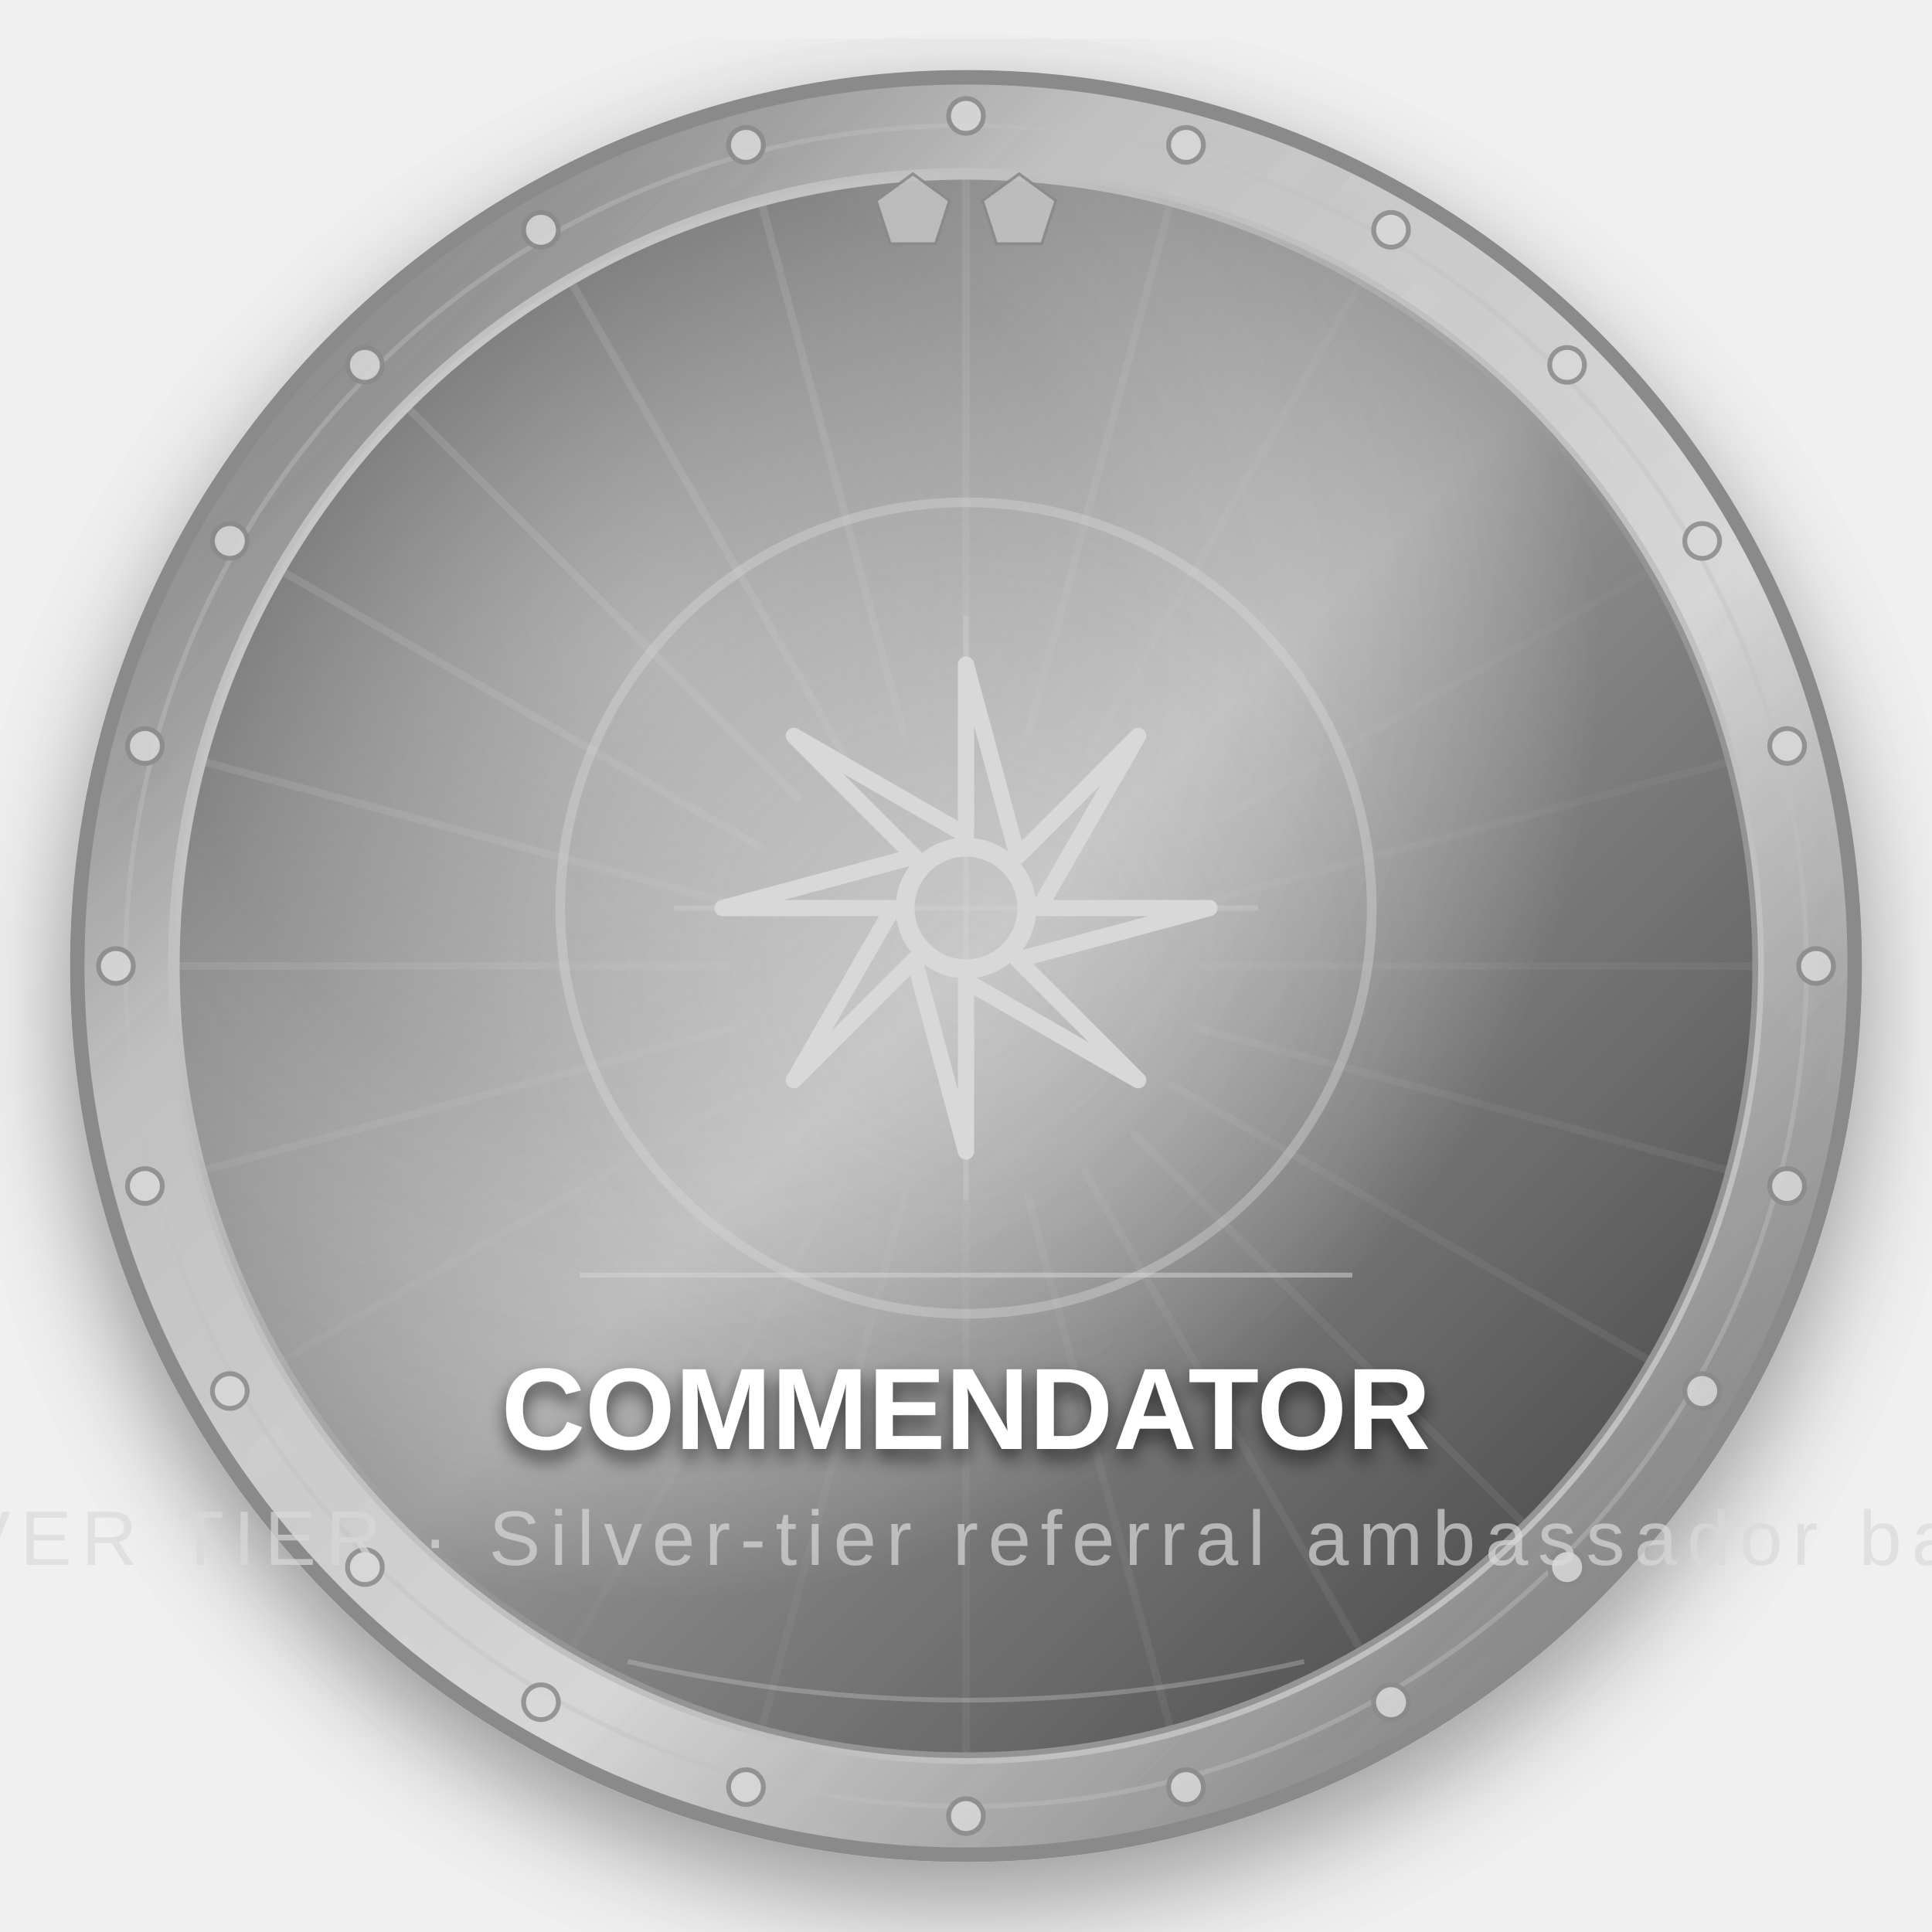
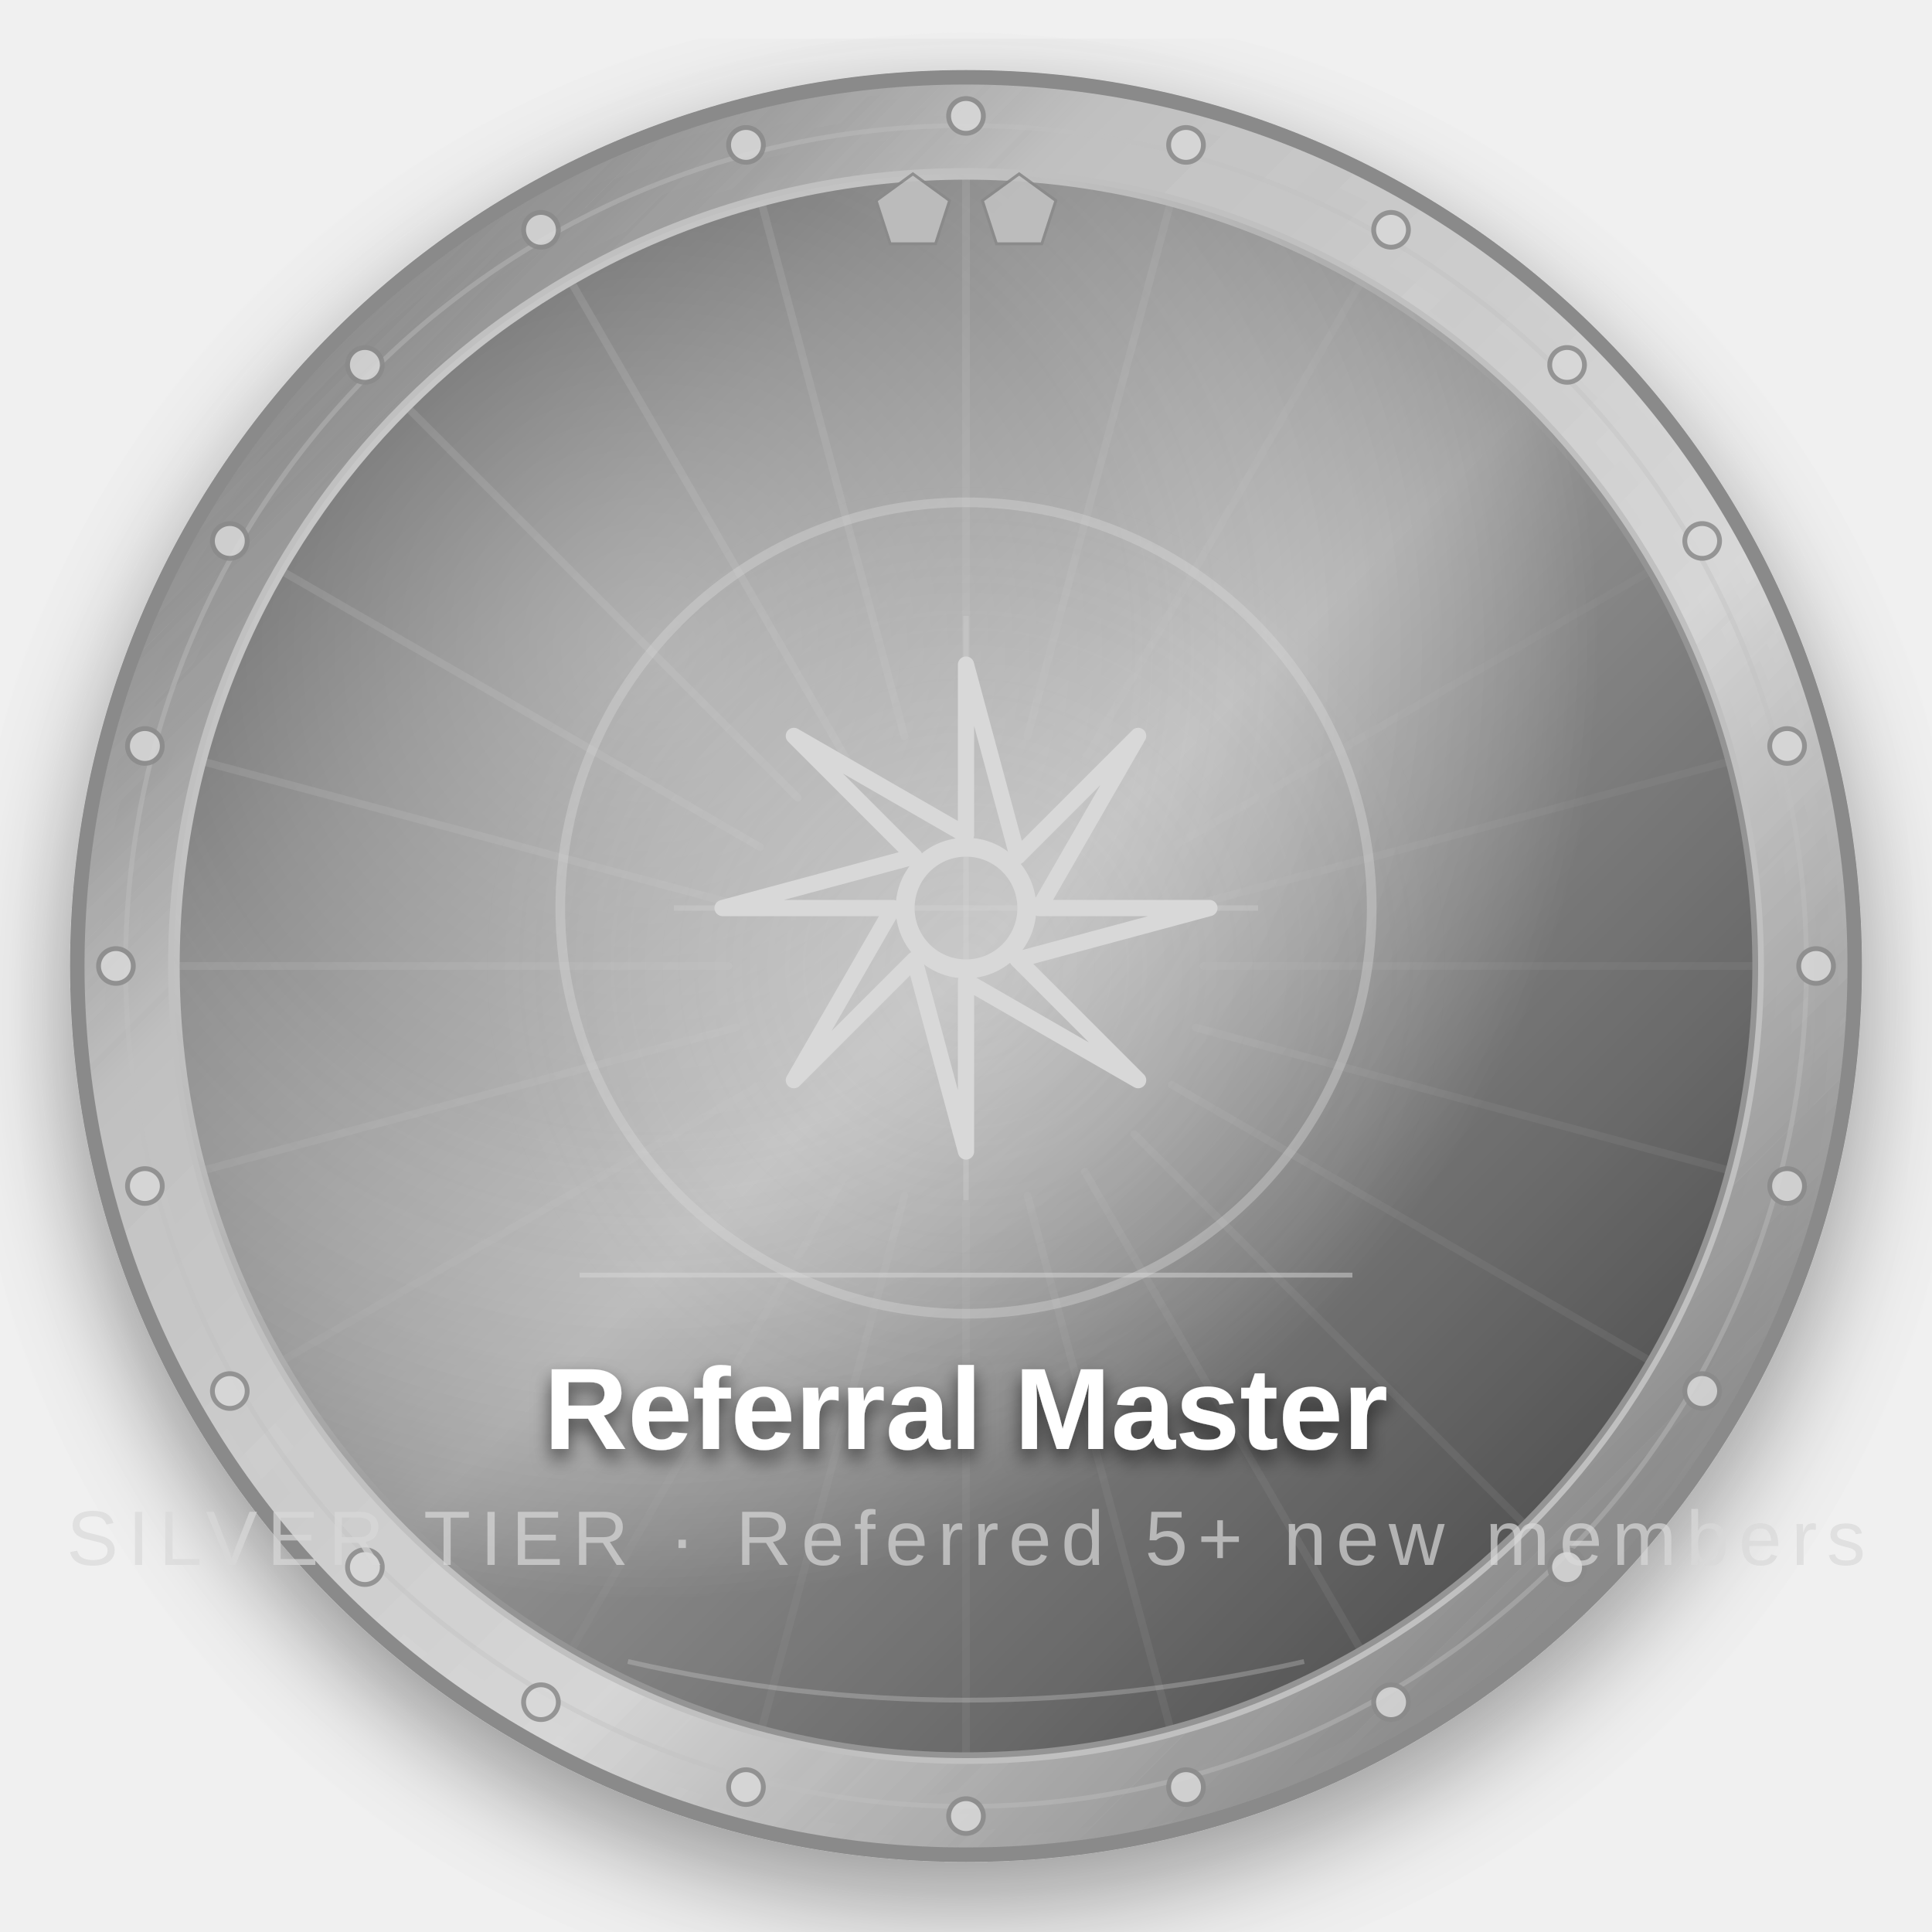
<svg xmlns="http://www.w3.org/2000/svg" viewBox="0 0 200 200" width="200" height="200">
  <defs>
    <linearGradient id="b17" x1="0%" y1="0%" x2="100%" y2="100%">
      <stop offset="0%" stop-color="#4A4A4A" />
      <stop offset="25%" stop-color="#8A8A8A" />
      <stop offset="50%" stop-color="#C0C0C0" />
      <stop offset="75%" stop-color="#8A8A8A" />
      <stop offset="100%" stop-color="#4A4A4A" />
    </linearGradient>
    <linearGradient id="r17" x1="0%" y1="0%" x2="100%" y2="100%">
      <stop offset="0%" stop-color="#4A4A4A" stop-opacity="0.8" />
      <stop offset="30%" stop-color="#C0C0C0" stop-opacity="1" />
      <stop offset="60%" stop-color="#D8D8D8" stop-opacity="0.9" />
      <stop offset="100%" stop-color="#4A4A4A" stop-opacity="0.8" />
    </linearGradient>
    <radialGradient id="s17" cx="30%" cy="30%" r="60%">
      <stop offset="0%" stop-color="#fff" stop-opacity="0.28" />
      <stop offset="50%" stop-color="#fff" stop-opacity="0.05" />
      <stop offset="100%" stop-color="#000" stop-opacity="0.23" />
    </radialGradient>
    <radialGradient id="c17" cx="50%" cy="50%" r="50%">
      <stop offset="0%" stop-color="#E8E8E8" stop-opacity="0.12" />
      <stop offset="100%" stop-color="#E8E8E8" stop-opacity="0" />
    </radialGradient>
    <filter id="sh17" x="-30%" y="-30%" width="160%" height="160%">
      <feDropShadow dx="0" dy="4" stdDeviation="5" flood-color="#000" flood-opacity="0.4" />
    </filter>
  </defs>
  <circle cx="100" cy="100" r="96" fill="none" stroke="#E8E8E8" stroke-width="1.2" opacity="0.2" filter="url(#sh17)" />
  <circle cx="100" cy="100" r="92" fill="url(#r17)" stroke="#8A8A8A" stroke-width="1.5" filter="url(#sh17)" />
  <circle cx="100" cy="100" r="87" fill="none" stroke="#C0C0C0" stroke-width="0.5" opacity="0.4" />
  <circle cx="100" cy="100" r="82" fill="url(#b17)" stroke="#C0C0C0" stroke-width="1.2" />
  <line x1="124.6" y1="100" x2="182" y2="100" stroke="#C0C0C0" stroke-width="0.8" opacity="0.18" stroke-linecap="round" />
  <line x1="123.762" y1="106.367" x2="179.206" y2="121.223" stroke="#C0C0C0" stroke-width="0.8" opacity="0.18" stroke-linecap="round" />
  <line x1="121.304" y1="112.3" x2="171.014" y2="141" stroke="#C0C0C0" stroke-width="0.8" opacity="0.18" stroke-linecap="round" />
  <line x1="117.395" y1="117.395" x2="157.983" y2="157.983" stroke="#C0C0C0" stroke-width="0.8" opacity="0.18" stroke-linecap="round" />
  <line x1="112.3" y1="121.304" x2="141" y2="171.014" stroke="#C0C0C0" stroke-width="0.8" opacity="0.18" stroke-linecap="round" />
  <line x1="106.367" y1="123.762" x2="121.223" y2="179.206" stroke="#C0C0C0" stroke-width="0.8" opacity="0.18" stroke-linecap="round" />
  <line x1="100" y1="124.6" x2="100" y2="182" stroke="#C0C0C0" stroke-width="0.8" opacity="0.18" stroke-linecap="round" />
  <line x1="93.633" y1="123.762" x2="78.777" y2="179.206" stroke="#C0C0C0" stroke-width="0.8" opacity="0.18" stroke-linecap="round" />
  <line x1="87.7" y1="121.304" x2="59" y2="171.014" stroke="#C0C0C0" stroke-width="0.8" opacity="0.18" stroke-linecap="round" />
  <line x1="82.605" y1="117.395" x2="42.017" y2="157.983" stroke="#C0C0C0" stroke-width="0.8" opacity="0.18" stroke-linecap="round" />
  <line x1="78.696" y1="112.3" x2="28.986" y2="141" stroke="#C0C0C0" stroke-width="0.8" opacity="0.18" stroke-linecap="round" />
  <line x1="76.238" y1="106.367" x2="20.794" y2="121.223" stroke="#C0C0C0" stroke-width="0.8" opacity="0.18" stroke-linecap="round" />
  <line x1="75.4" y1="100" x2="18" y2="100" stroke="#C0C0C0" stroke-width="0.8" opacity="0.18" stroke-linecap="round" />
  <line x1="76.238" y1="93.633" x2="20.794" y2="78.777" stroke="#C0C0C0" stroke-width="0.8" opacity="0.18" stroke-linecap="round" />
  <line x1="78.696" y1="87.7" x2="28.986" y2="59" stroke="#C0C0C0" stroke-width="0.8" opacity="0.18" stroke-linecap="round" />
  <line x1="82.605" y1="82.605" x2="42.017" y2="42.017" stroke="#C0C0C0" stroke-width="0.8" opacity="0.18" stroke-linecap="round" />
  <line x1="87.7" y1="78.696" x2="59" y2="28.986" stroke="#C0C0C0" stroke-width="0.8" opacity="0.18" stroke-linecap="round" />
  <line x1="93.633" y1="76.238" x2="78.777" y2="20.794" stroke="#C0C0C0" stroke-width="0.8" opacity="0.18" stroke-linecap="round" />
  <line x1="100" y1="75.4" x2="100" y2="18" stroke="#C0C0C0" stroke-width="0.8" opacity="0.18" stroke-linecap="round" />
  <line x1="106.367" y1="76.238" x2="121.223" y2="20.794" stroke="#C0C0C0" stroke-width="0.8" opacity="0.18" stroke-linecap="round" />
  <line x1="112.3" y1="78.696" x2="141" y2="28.986" stroke="#C0C0C0" stroke-width="0.8" opacity="0.18" stroke-linecap="round" />
  <line x1="117.395" y1="82.605" x2="157.983" y2="42.017" stroke="#C0C0C0" stroke-width="0.8" opacity="0.18" stroke-linecap="round" />
  <line x1="121.304" y1="87.7" x2="171.014" y2="59" stroke="#C0C0C0" stroke-width="0.8" opacity="0.18" stroke-linecap="round" />
  <line x1="123.762" y1="93.633" x2="179.206" y2="78.777" stroke="#C0C0C0" stroke-width="0.8" opacity="0.18" stroke-linecap="round" />
  <circle cx="100" cy="100" r="50" fill="url(#c17)" />
  <circle cx="100" cy="100" r="82" fill="url(#s17)" />
  <circle cx="100" cy="12" r="1.8" fill="#D8D8D8" stroke="#8A8A8A" stroke-width="0.5" opacity="0.85" />
  <circle cx="122.776" cy="14.999" r="1.8" fill="#D8D8D8" stroke="#8A8A8A" stroke-width="0.5" opacity="0.85" />
  <circle cx="144" cy="23.79" r="1.8" fill="#D8D8D8" stroke="#8A8A8A" stroke-width="0.5" opacity="0.85" />
  <circle cx="162.225" cy="37.775" r="1.8" fill="#D8D8D8" stroke="#8A8A8A" stroke-width="0.5" opacity="0.85" />
  <circle cx="176.21" cy="56" r="1.8" fill="#D8D8D8" stroke="#8A8A8A" stroke-width="0.5" opacity="0.85" />
  <circle cx="185.001" cy="77.224" r="1.8" fill="#D8D8D8" stroke="#8A8A8A" stroke-width="0.5" opacity="0.85" />
  <circle cx="188" cy="100" r="1.8" fill="#D8D8D8" stroke="#8A8A8A" stroke-width="0.5" opacity="0.85" />
  <circle cx="185.001" cy="122.776" r="1.8" fill="#D8D8D8" stroke="#8A8A8A" stroke-width="0.5" opacity="0.85" />
  <circle cx="176.21" cy="144" r="1.8" fill="#D8D8D8" stroke="#8A8A8A" stroke-width="0.5" opacity="0.85" />
  <circle cx="162.225" cy="162.225" r="1.8" fill="#D8D8D8" stroke="#8A8A8A" stroke-width="0.5" opacity="0.85" />
  <circle cx="144" cy="176.21" r="1.8" fill="#D8D8D8" stroke="#8A8A8A" stroke-width="0.5" opacity="0.85" />
  <circle cx="122.776" cy="185.001" r="1.8" fill="#D8D8D8" stroke="#8A8A8A" stroke-width="0.5" opacity="0.85" />
  <circle cx="100" cy="188" r="1.8" fill="#D8D8D8" stroke="#8A8A8A" stroke-width="0.5" opacity="0.85" />
  <circle cx="77.224" cy="185.001" r="1.8" fill="#D8D8D8" stroke="#8A8A8A" stroke-width="0.5" opacity="0.85" />
  <circle cx="56" cy="176.21" r="1.8" fill="#D8D8D8" stroke="#8A8A8A" stroke-width="0.5" opacity="0.85" />
  <circle cx="37.775" cy="162.225" r="1.8" fill="#D8D8D8" stroke="#8A8A8A" stroke-width="0.5" opacity="0.85" />
  <circle cx="23.79" cy="144" r="1.8" fill="#D8D8D8" stroke="#8A8A8A" stroke-width="0.5" opacity="0.85" />
  <circle cx="14.999" cy="122.776" r="1.8" fill="#D8D8D8" stroke="#8A8A8A" stroke-width="0.5" opacity="0.85" />
  <circle cx="12" cy="100" r="1.8" fill="#D8D8D8" stroke="#8A8A8A" stroke-width="0.5" opacity="0.85" />
  <circle cx="14.999" cy="77.224" r="1.8" fill="#D8D8D8" stroke="#8A8A8A" stroke-width="0.5" opacity="0.85" />
  <circle cx="23.79" cy="56" r="1.8" fill="#D8D8D8" stroke="#8A8A8A" stroke-width="0.5" opacity="0.85" />
  <circle cx="37.775" cy="37.775" r="1.8" fill="#D8D8D8" stroke="#8A8A8A" stroke-width="0.5" opacity="0.85" />
  <circle cx="56" cy="23.79" r="1.8" fill="#D8D8D8" stroke="#8A8A8A" stroke-width="0.5" opacity="0.85" />
  <circle cx="77.224" cy="14.999" r="1.8" fill="#D8D8D8" stroke="#8A8A8A" stroke-width="0.5" opacity="0.85" />
  <polygon points="94.5,18 98.304,20.764 96.851,25.236 92.149,25.236 90.696,20.764" fill="#C0C0C0" stroke="#8A8A8A" stroke-width="0.3" opacity="0.9" />
  <polygon points="105.5,18 109.304,20.764 107.851,25.236 103.149,25.236 101.696,20.764" fill="#C0C0C0" stroke="#8A8A8A" stroke-width="0.3" opacity="0.9" />
  <circle cx="100" cy="94" r="42" fill="none" stroke="#D8D8D8" stroke-width="1" opacity="0.4" />
  <g>
    <g transform="translate(100,94)">
      <polygon points="7.56,0 25.2,0 5.346,5.346 17.819,17.819 4.629164900776995e-16,7.56 1.543054966925665e-15,25.2 -5.346,5.346 -17.819,17.819 -7.56,9.25832980155399e-16 -25.2,3.08610993385133e-15 -5.346,-5.346 -17.819,-17.819 -1.3887494702330984e-15,-7.56 -4.6291649007769944e-15,-25.2 5.346,-5.346 17.819,-17.819" fill="none" stroke="#D8D8D8" stroke-width="1.68" stroke-linejoin="round" />
      <circle cx="0" cy="0" r="6.3" fill="none" stroke="#D8D8D8" stroke-width="1.96" />
      <line x1="-30.24" y1="0" x2="30.24" y2="0" stroke="#D8D8D8" stroke-width="0.56" opacity="0.3" />
      <line x1="0" y1="-30.24" x2="0" y2="30.24" stroke="#D8D8D8" stroke-width="0.56" opacity="0.3" />
    </g>
  </g>
  <line x1="60" y1="132" x2="140" y2="132" stroke="#D8D8D8" stroke-width="0.5" opacity="0.5" />
-   <text x="100" y="150" text-anchor="middle" font-size="12" font-weight="bold" fill="#fff" font-family="Arial,sans-serif" filter="drop-shadow(0 1px 1px rgba(0,0,0,0.6))">COMMENDATOR</text>
-   <text x="100" y="162" text-anchor="middle" font-size="8" fill="#D8D8D8" opacity="0.7" font-family="Arial,sans-serif" letter-spacing="1">SILVER TIER · Silver-tier referral ambassador badge</text>
+   <text x="100" y="150" text-anchor="middle" font-size="12" font-weight="bold" fill="#fff" font-family="Arial,sans-serif" filter="drop-shadow(0 1px 1px rgba(0,0,0,0.6))">Referral Master</text>
+   <text x="100" y="162" text-anchor="middle" font-size="8" fill="#D8D8D8" opacity="0.7" font-family="Arial,sans-serif" letter-spacing="1">SILVER TIER · Referred 5+ new members</text>
  <path d="M65 172 Q100 180 135 172" fill="none" stroke="#D8D8D8" stroke-width="0.5" opacity="0.3" />
</svg>
